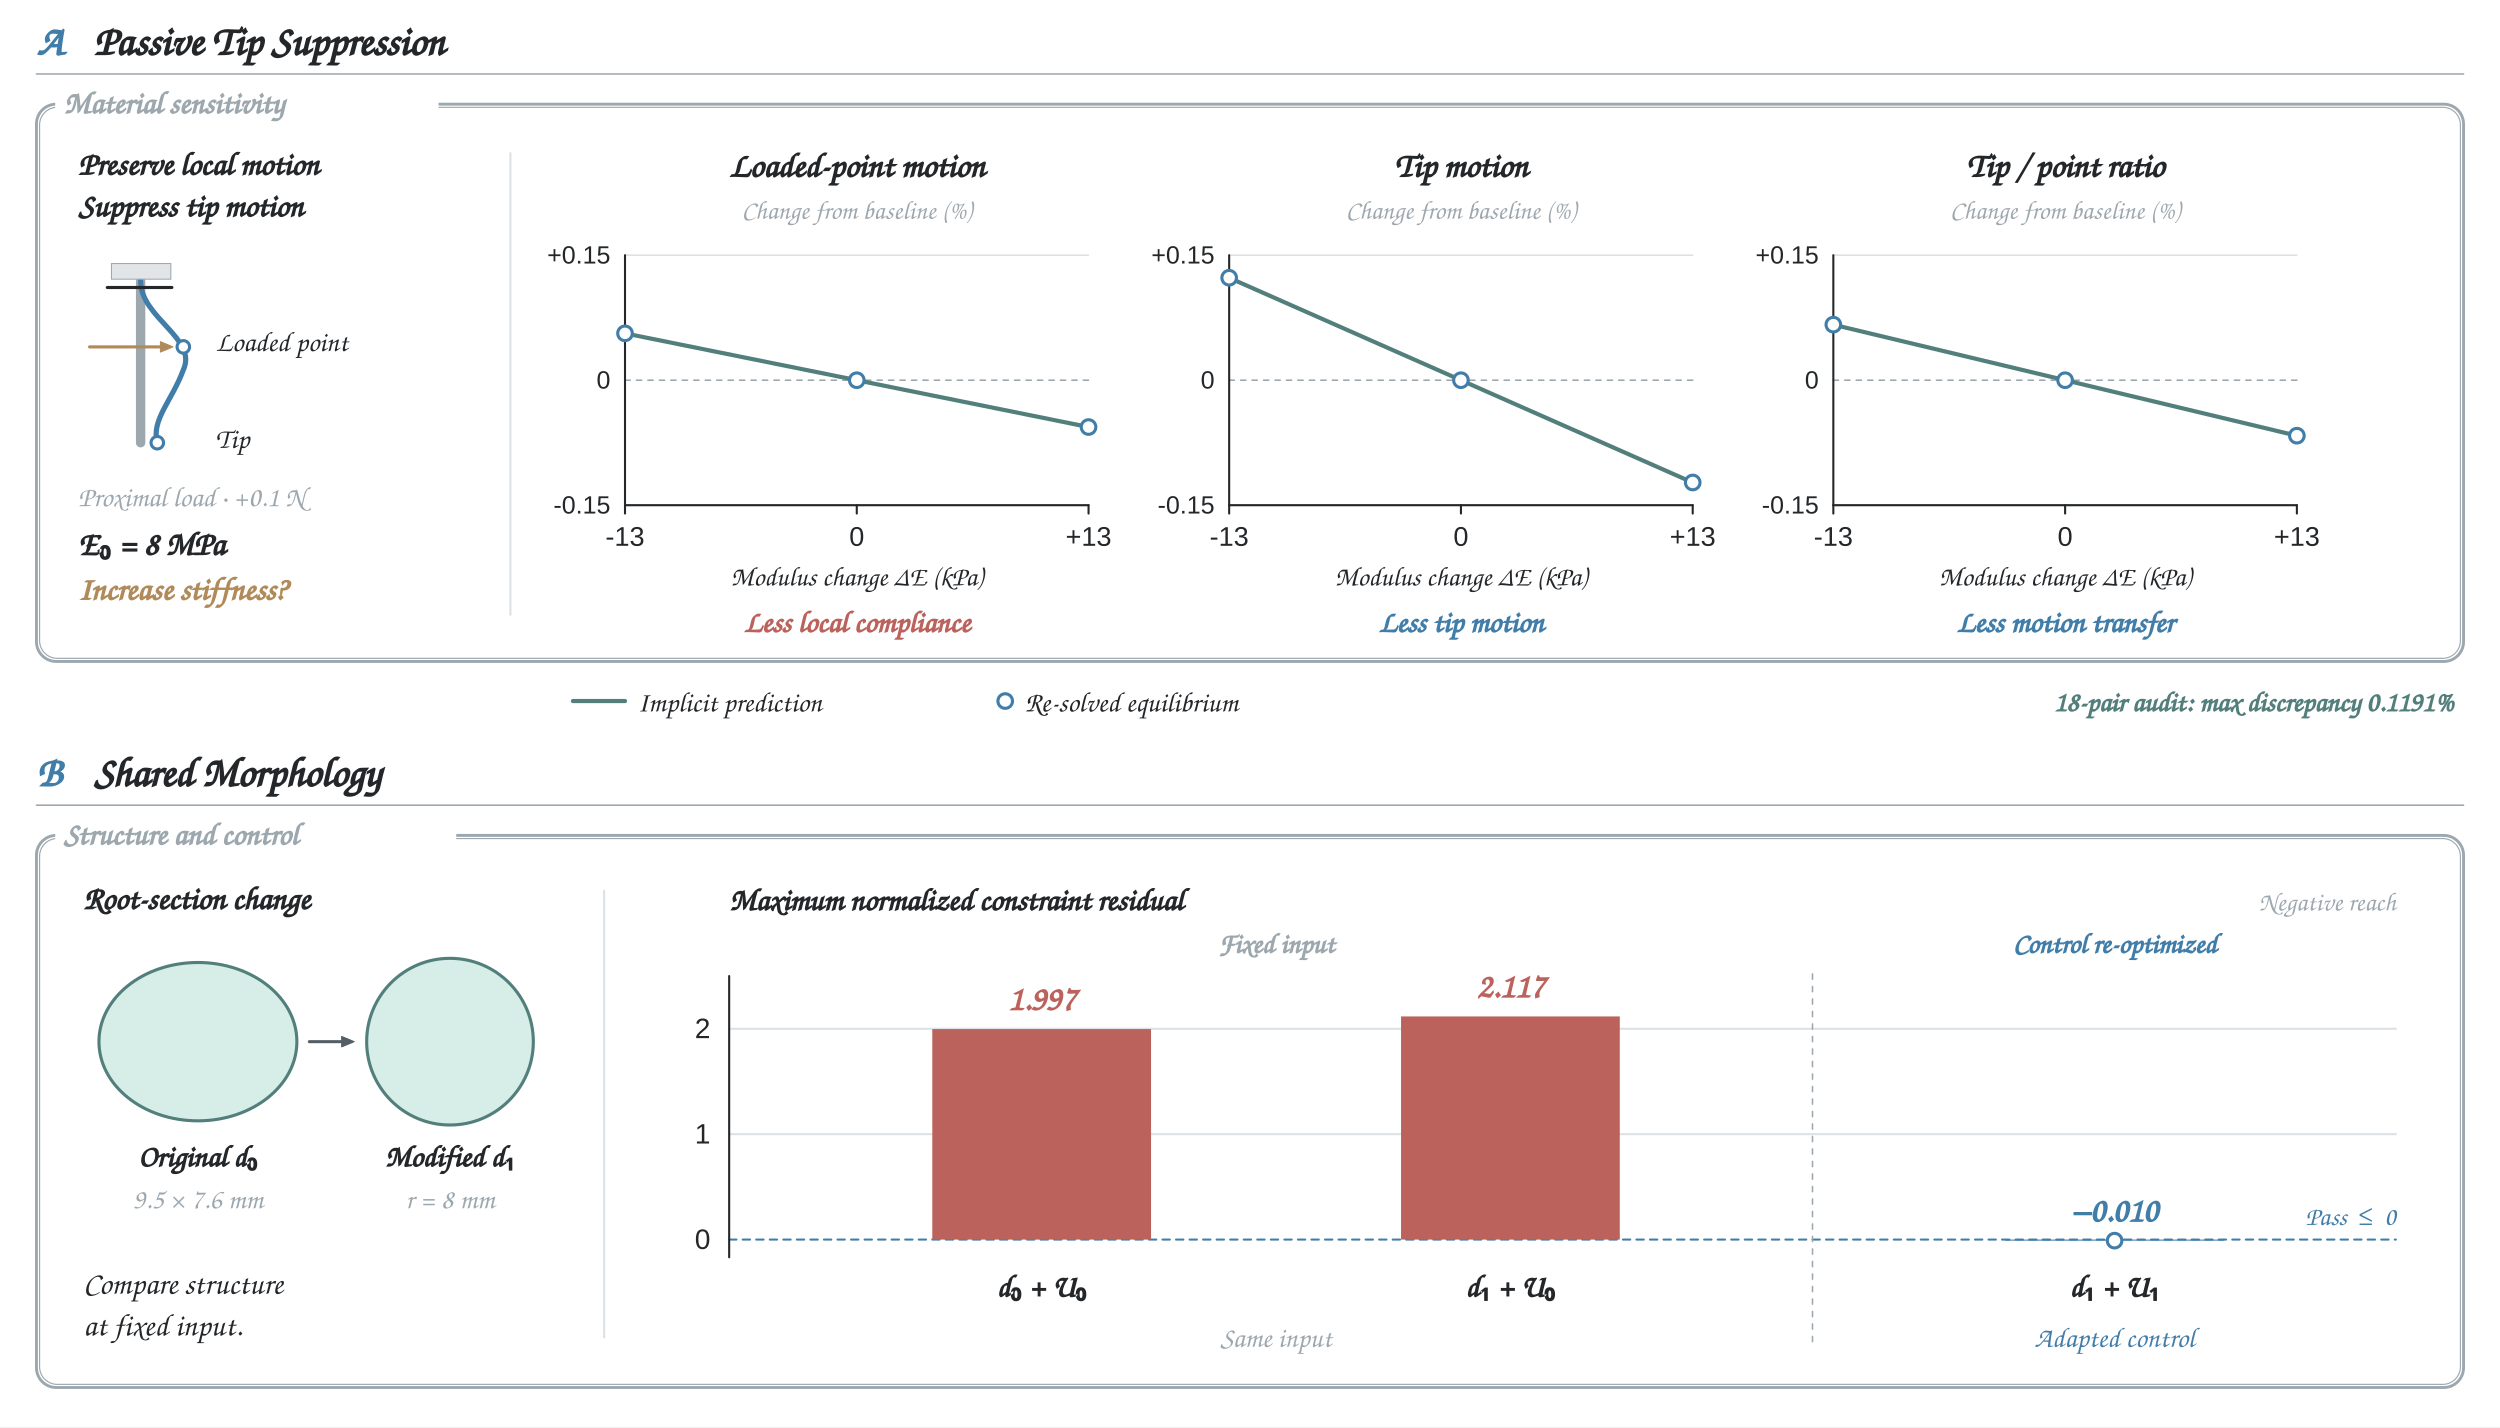
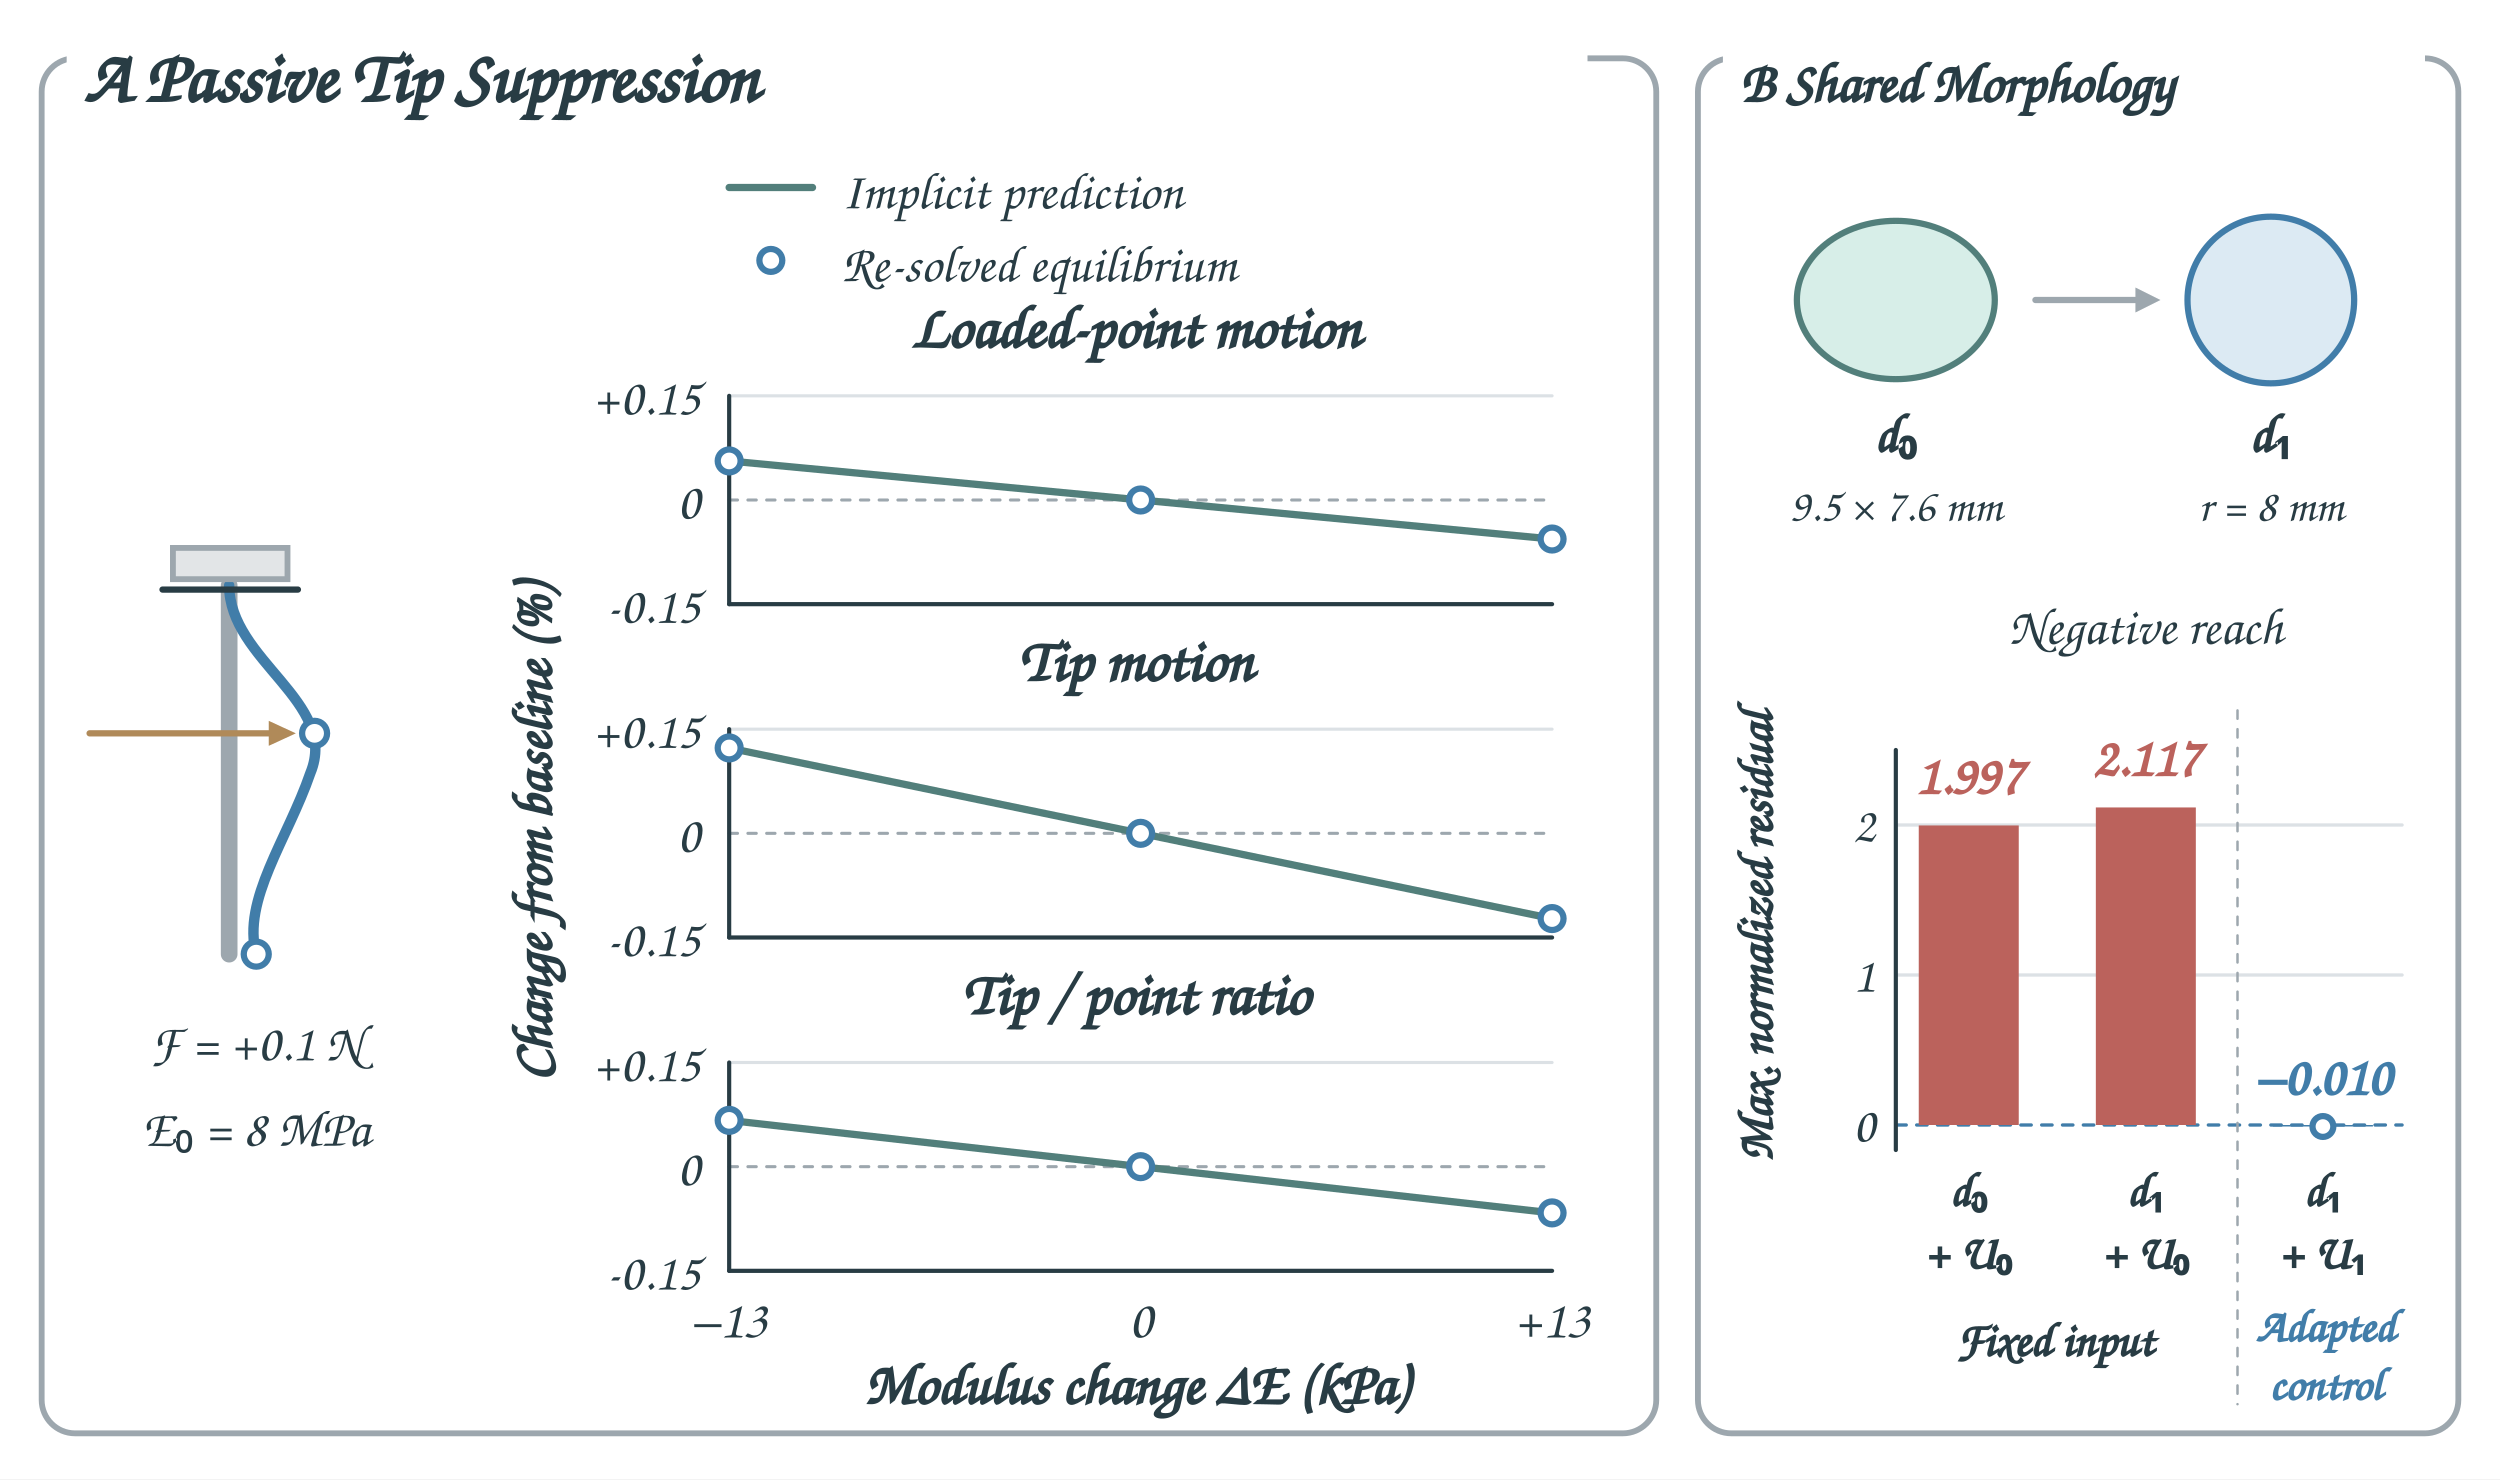
- <svg xmlns="http://www.w3.org/2000/svg" width="2400" height="1370" viewBox="0 0 2400 1370" role="img" aria-labelledby="title">
-   <style>text{font-family:"Comic Sans MS","Microsoft YaHei",cursive;font-variant-numeric:tabular-nums}path,line{stroke-linecap:round;stroke-linejoin:round}.axis{font-family:Arial,Helvetica,sans-serif}</style>
-   <defs>
-     <marker id="arrow" markerWidth="12" markerHeight="12" refX="10" refY="6" orient="auto">
-       <path d="M1 1 L10 6 L1 11" fill="none" stroke="#535d65" stroke-width="1.8" />
-     </marker>
-   </defs>
-   <rect width="2400" height="1370" fill="white" />
-   <text x="35" y="53" font-size="40" fill="#417da9" font-weight="700" text-anchor="start" class="">A</text>
-   <text x="90" y="53" font-size="40" fill="#24272a" font-weight="700" text-anchor="start" class="">Passive Tip Suppression</text>
-   <line x1="35" y1="71" x2="2365" y2="71" stroke="#9da7ae" stroke-width="1.5" />
-   <rect x="35" y="100" width="2330" height="535" fill="white" stroke="#9da7ae" stroke-width="2.8" rx="19" />
-   <rect x="38" y="103" width="2324" height="529" fill="none" stroke="#9da7ae" stroke-width="1.1" rx="17" />
-   <rect x="53" y="84" width="368" height="35" fill="white" stroke="none" stroke-width="2" rx="0" />
-   <text x="61" y="109" font-size="30" fill="#9da7ae" font-weight="700" text-anchor="start" class="">Material sensitivity</text>
-   <text x="75" y="168" font-size="31" fill="#24272a" font-weight="700" text-anchor="start" class="">Preserve local motion</text>
-   <text x="75" y="208" font-size="31" fill="#24272a" font-weight="700" text-anchor="start" class="">Suppress tip motion</text>
-   <line x1="135" y1="270" x2="135" y2="425" stroke="#9da7ae" stroke-width="9" />
-   <path d="M135 270 C135 305 190 325 176 355 C165 385 145 403 151 425" stroke="#417da9" stroke-width="5" fill="none" />
-   <rect x="107" y="253" width="57" height="15" fill="#e2e5e7" stroke="#9da7ae" stroke-width="1" rx="0" />
-   <line x1="103" y1="276" x2="165" y2="276" stroke="#24272a" stroke-width="3" />
-   <line x1="86" y1="333" x2="155.5" y2="333.0" stroke="#b08a59" stroke-width="3" />
-   <path d="M166 333 L154.0 338.0 L154.0 328.0 Z" stroke="#b08a59" stroke-width="1" fill="#b08a59" />
-   <circle cx="176" cy="333" r="6" fill="white" stroke="#417da9" stroke-width="3" />
-   <circle cx="151" cy="425" r="6" fill="white" stroke="#417da9" stroke-width="3" />
-   <text x="207" y="337" font-size="27" fill="#24272a" font-weight="400" text-anchor="start" class="">Loaded point</text>
-   <text x="207" y="430" font-size="27" fill="#24272a" font-weight="400" text-anchor="start" class="">Tip</text>
-   <text x="75" y="486" font-size="27" fill="#9da7ae" font-weight="400" text-anchor="start" class="">Proximal load · +0.1 N</text>
-   <text x="75" y="533" font-size="32" fill="#24272a" font-weight="700" text-anchor="start" class="">E₀ = 8 MPa</text>
-   <text x="75" y="576" font-size="31" fill="#b08a59" font-weight="700" text-anchor="start" class="">Increase stiffness?</text>
-   <line x1="490" y1="147" x2="490" y2="590" stroke="#dce1e5" stroke-width="2" />
-   <text x="822.5" y="170" font-size="33" fill="#24272a" font-weight="700" text-anchor="middle" class="">Loaded-point motion</text>
-   <text x="822.5" y="210" font-size="25" fill="#9da7ae" font-weight="400" text-anchor="middle" class="">Change from baseline (%)</text>
-   <line x1="600" y1="485.0" x2="1045" y2="485.0" stroke="#dce1e5" stroke-width="1.5" />
-   <text x="586" y="493.0" font-size="24" fill="#24272a" font-weight="400" text-anchor="end" class="axis">-0.15</text>
-   <line x1="600" y1="365.0" x2="1045" y2="365.0" stroke="#9da7ae" stroke-width="1.5" stroke-dasharray="5 6" />
-   <text x="586" y="373.0" font-size="24" fill="#24272a" font-weight="400" text-anchor="end" class="axis">0</text>
-   <line x1="600" y1="245.0" x2="1045" y2="245.0" stroke="#dce1e5" stroke-width="1.5" />
-   <text x="586" y="253.0" font-size="24" fill="#24272a" font-weight="400" text-anchor="end" class="axis">+0.15</text>
-   <line x1="600" y1="245" x2="600" y2="485" stroke="#24272a" stroke-width="2" />
-   <line x1="600" y1="485" x2="1045" y2="485" stroke="#24272a" stroke-width="2" />
-   <line x1="600.0" y1="485" x2="600.0" y2="493" stroke="#24272a" stroke-width="2" />
-   <text x="600.0" y="524" font-size="26" fill="#24272a" font-weight="400" text-anchor="middle" class="axis">-13</text>
-   <line x1="822.5" y1="485" x2="822.5" y2="493" stroke="#24272a" stroke-width="2" />
-   <text x="822.5" y="524" font-size="26" fill="#24272a" font-weight="400" text-anchor="middle" class="axis">0</text>
-   <line x1="1045.0" y1="485" x2="1045.0" y2="493" stroke="#24272a" stroke-width="2" />
-   <text x="1045.0" y="524" font-size="26" fill="#24272a" font-weight="400" text-anchor="middle" class="axis">+13</text>
-   <line x1="600.0" y1="320.033" x2="1045.0" y2="409.967" stroke="#527f7b" stroke-width="4" />
-   <circle cx="600.0" cy="320.006" r="7" fill="white" stroke="#417da9" stroke-width="3" />
-   <circle cx="822.5" cy="365.0" r="7" fill="white" stroke="#417da9" stroke-width="3" />
-   <circle cx="1045.0" cy="409.955" r="7" fill="white" stroke="#417da9" stroke-width="3" />
-   <text x="822.5" y="562" font-size="26" fill="#24272a" font-weight="400" text-anchor="middle" class="">Modulus change ΔE (kPa)</text>
-   <text x="822.5" y="607" font-size="29" fill="#bb625c" font-weight="700" text-anchor="middle" class="">Less local compliance</text>
-   <text x="1402.5" y="170" font-size="33" fill="#24272a" font-weight="700" text-anchor="middle" class="">Tip motion</text>
-   <text x="1402.5" y="210" font-size="25" fill="#9da7ae" font-weight="400" text-anchor="middle" class="">Change from baseline (%)</text>
-   <line x1="1180" y1="485.0" x2="1625" y2="485.0" stroke="#dce1e5" stroke-width="1.5" />
-   <text x="1166" y="493.0" font-size="24" fill="#24272a" font-weight="400" text-anchor="end" class="axis">-0.15</text>
-   <line x1="1180" y1="365.0" x2="1625" y2="365.0" stroke="#9da7ae" stroke-width="1.5" stroke-dasharray="5 6" />
-   <text x="1166" y="373.0" font-size="24" fill="#24272a" font-weight="400" text-anchor="end" class="axis">0</text>
-   <line x1="1180" y1="245.0" x2="1625" y2="245.0" stroke="#dce1e5" stroke-width="1.5" />
-   <text x="1166" y="253.0" font-size="24" fill="#24272a" font-weight="400" text-anchor="end" class="axis">+0.15</text>
-   <line x1="1180" y1="245" x2="1180" y2="485" stroke="#24272a" stroke-width="2" />
-   <line x1="1180" y1="485" x2="1625" y2="485" stroke="#24272a" stroke-width="2" />
-   <line x1="1180.0" y1="485" x2="1180.0" y2="493" stroke="#24272a" stroke-width="2" />
-   <text x="1180.0" y="524" font-size="26" fill="#24272a" font-weight="400" text-anchor="middle" class="axis">-13</text>
-   <line x1="1402.5" y1="485" x2="1402.5" y2="493" stroke="#24272a" stroke-width="2" />
-   <text x="1402.5" y="524" font-size="26" fill="#24272a" font-weight="400" text-anchor="middle" class="axis">0</text>
-   <line x1="1625.0" y1="485" x2="1625.0" y2="493" stroke="#24272a" stroke-width="2" />
-   <text x="1625.0" y="524" font-size="26" fill="#24272a" font-weight="400" text-anchor="middle" class="axis">+13</text>
-   <line x1="1180.0" y1="266.734" x2="1625.0" y2="463.266" stroke="#527f7b" stroke-width="4" />
-   <circle cx="1180.0" cy="266.634" r="7" fill="white" stroke="#417da9" stroke-width="3" />
-   <circle cx="1402.5" cy="365.0" r="7" fill="white" stroke="#417da9" stroke-width="3" />
-   <circle cx="1625.0" cy="463.185" r="7" fill="white" stroke="#417da9" stroke-width="3" />
-   <text x="1402.5" y="562" font-size="26" fill="#24272a" font-weight="400" text-anchor="middle" class="">Modulus change ΔE (kPa)</text>
-   <text x="1402.5" y="607" font-size="29" fill="#417da9" font-weight="700" text-anchor="middle" class="">Less tip motion</text>
-   <text x="1982.5" y="170" font-size="33" fill="#24272a" font-weight="700" text-anchor="middle" class="">Tip / point ratio</text>
-   <text x="1982.5" y="210" font-size="25" fill="#9da7ae" font-weight="400" text-anchor="middle" class="">Change from baseline (%)</text>
-   <line x1="1760" y1="485.0" x2="2205" y2="485.0" stroke="#dce1e5" stroke-width="1.5" />
-   <text x="1746" y="493.0" font-size="24" fill="#24272a" font-weight="400" text-anchor="end" class="axis">-0.15</text>
-   <line x1="1760" y1="365.0" x2="2205" y2="365.0" stroke="#9da7ae" stroke-width="1.5" stroke-dasharray="5 6" />
-   <text x="1746" y="373.0" font-size="24" fill="#24272a" font-weight="400" text-anchor="end" class="axis">0</text>
-   <line x1="1760" y1="245.0" x2="2205" y2="245.0" stroke="#dce1e5" stroke-width="1.5" />
-   <text x="1746" y="253.0" font-size="24" fill="#24272a" font-weight="400" text-anchor="end" class="axis">+0.15</text>
-   <line x1="1760" y1="245" x2="1760" y2="485" stroke="#24272a" stroke-width="2" />
-   <line x1="1760" y1="485" x2="2205" y2="485" stroke="#24272a" stroke-width="2" />
-   <line x1="1760.0" y1="485" x2="1760.0" y2="493" stroke="#24272a" stroke-width="2" />
-   <text x="1760.0" y="524" font-size="26" fill="#24272a" font-weight="400" text-anchor="middle" class="axis">-13</text>
-   <line x1="1982.5" y1="485" x2="1982.5" y2="493" stroke="#24272a" stroke-width="2" />
-   <text x="1982.5" y="524" font-size="26" fill="#24272a" font-weight="400" text-anchor="middle" class="axis">0</text>
-   <line x1="2205.0" y1="485" x2="2205.0" y2="493" stroke="#24272a" stroke-width="2" />
-   <text x="2205.0" y="524" font-size="26" fill="#24272a" font-weight="400" text-anchor="middle" class="axis">+13</text>
-   <line x1="1760.0" y1="311.702" x2="2205.0" y2="418.298" stroke="#527f7b" stroke-width="4" />
-   <circle cx="1760.0" cy="311.658" r="7" fill="white" stroke="#417da9" stroke-width="3" />
-   <circle cx="1982.5" cy="365.0" r="7" fill="white" stroke="#417da9" stroke-width="3" />
-   <circle cx="2205.0" cy="418.26" r="7" fill="white" stroke="#417da9" stroke-width="3" />
-   <text x="1982.5" y="562" font-size="26" fill="#24272a" font-weight="400" text-anchor="middle" class="">Modulus change ΔE (kPa)</text>
-   <text x="1982.5" y="607" font-size="29" fill="#417da9" font-weight="700" text-anchor="middle" class="">Less motion transfer</text>
-   <line x1="550" y1="673" x2="600" y2="673" stroke="#527f7b" stroke-width="4" />
-   <text x="612" y="683" font-size="27" fill="#24272a" font-weight="400" text-anchor="start" class="">Implicit prediction</text>
-   <circle cx="965" cy="673" r="7" fill="white" stroke="#417da9" stroke-width="3" />
-   <text x="984" y="683" font-size="27" fill="#24272a" font-weight="400" text-anchor="start" class="">Re-solved equilibrium</text>
-   <text x="2355" y="683" font-size="27" fill="#527f7b" font-weight="700" text-anchor="end" class="">18-pair audit: max discrepancy 0.1191%</text>
-   <text x="35" y="755" font-size="40" fill="#417da9" font-weight="700" text-anchor="start" class="">B</text>
-   <text x="90" y="755" font-size="40" fill="#24272a" font-weight="700" text-anchor="start" class="">Shared Morphology</text>
-   <line x1="35" y1="773" x2="2365" y2="773" stroke="#9da7ae" stroke-width="1.5" />
-   <rect x="35" y="802" width="2330" height="530" fill="white" stroke="#9da7ae" stroke-width="2.8" rx="19" />
-   <rect x="38" y="805" width="2324" height="524" fill="none" stroke="#9da7ae" stroke-width="1.1" rx="17" />
-   <rect x="53" y="786" width="385" height="35" fill="white" stroke="none" stroke-width="2" rx="0" />
-   <text x="61" y="811" font-size="30" fill="#9da7ae" font-weight="700" text-anchor="start" class="">Structure and control</text>
-   <text x="80" y="873" font-size="31" fill="#24272a" font-weight="700" text-anchor="start" class="">Root-section change</text>
-   <ellipse cx="190" cy="1000" rx="95" ry="76" fill="#d7eee8" stroke="#527f7b" stroke-width="3" />
-   <circle cx="432" cy="1000" r="80" fill="#d7eee8" stroke="#527f7b" stroke-width="3" />
-   <line x1="297" y1="1000" x2="329.5" y2="1000.0" stroke="#535d65" stroke-width="3" />
-   <path d="M340 1000 L328.0 1005.0 L328.0 995.0 Z" stroke="#535d65" stroke-width="1" fill="#535d65" />
-   <text x="190" y="1120" font-size="29" fill="#24272a" font-weight="700" text-anchor="middle" class="">Original d₀</text>
-   <text x="432" y="1120" font-size="29" fill="#24272a" font-weight="700" text-anchor="middle" class="">Modified d₁</text>
-   <text x="190" y="1160" font-size="27" fill="#9da7ae" font-weight="400" text-anchor="middle" class="">9.5 × 7.6 mm</text>
-   <text x="432" y="1160" font-size="27" fill="#9da7ae" font-weight="400" text-anchor="middle" class="">r = 8 mm</text>
-   <text x="80" y="1242" font-size="30" fill="#24272a" font-weight="400" text-anchor="start" class="">Compare structure</text>
-   <text x="80" y="1282" font-size="30" fill="#24272a" font-weight="400" text-anchor="start" class="">at fixed input.</text>
-   <line x1="580" y1="855" x2="580" y2="1284" stroke="#dce1e5" stroke-width="2" />
-   <text x="700" y="874" font-size="30" fill="#24272a" font-weight="700" text-anchor="start" class="">Maximum normalized constraint residual</text>
-   <text x="2300" y="874" font-size="25" fill="#9da7ae" font-weight="400" text-anchor="end" class="">Negative reach</text>
-   <text x="1225" y="915" font-size="27" fill="#9da7ae" font-weight="700" text-anchor="middle" class="">Fixed input</text>
-   <text x="2030" y="915" font-size="27" fill="#417da9" font-weight="700" text-anchor="middle" class="">Control re-optimized</text>
-   <line x1="700" y1="1190.0" x2="2300" y2="1190.0" stroke="#417da9" stroke-width="2" stroke-dasharray="7 6" />
-   <text x="682" y="1199.0" font-size="27" fill="#24272a" font-weight="400" text-anchor="end" class="axis">0</text>
-   <line x1="700" y1="1088.8" x2="2300" y2="1088.8" stroke="#dce1e5" stroke-width="2" />
-   <text x="682" y="1097.8" font-size="27" fill="#24272a" font-weight="400" text-anchor="end" class="axis">1</text>
-   <line x1="700" y1="987.6" x2="2300" y2="987.6" stroke="#dce1e5" stroke-width="2" />
-   <text x="682" y="996.6" font-size="27" fill="#24272a" font-weight="400" text-anchor="end" class="axis">2</text>
-   <line x1="700" y1="937" x2="700" y2="1207" stroke="#24272a" stroke-width="2" />
-   <text x="2300" y="1176" font-size="25" fill="#417da9" font-weight="400" text-anchor="end" class="">Pass ≤ 0</text>
-   <rect x="895" y="987.908" width="210" height="202.092" fill="#bb625c" stroke="none" stroke-width="2" rx="0" />
-   <text x="1000" y="969.908" font-size="33" fill="#bb625c" font-weight="700" text-anchor="middle" class="">1.997</text>
-   <rect x="1345" y="975.771" width="210" height="214.229" fill="#bb625c" stroke="none" stroke-width="2" rx="0" />
-   <text x="1450" y="957.771" font-size="33" fill="#bb625c" font-weight="700" text-anchor="middle" class="">2.117</text>
-   <rect x="1925" y="1190" width="210" height="1.012" fill="#417da9" stroke="none" stroke-width="2" rx="0" />
-   <circle cx="2030" cy="1191.012" r="7" fill="white" stroke="#417da9" stroke-width="3" />
-   <text x="2030" y="1173.012" font-size="33" fill="#417da9" font-weight="700" text-anchor="middle" class="">−0.010</text>
-   <text x="1000" y="1245" font-size="30" fill="#24272a" font-weight="700" text-anchor="middle" class="">d₀ + U₀</text>
-   <text x="1450" y="1245" font-size="30" fill="#24272a" font-weight="700" text-anchor="middle" class="">d₁ + U₀</text>
-   <text x="2030" y="1245" font-size="30" fill="#24272a" font-weight="700" text-anchor="middle" class="">d₁ + U₁</text>
-   <text x="1225" y="1293" font-size="27" fill="#9da7ae" font-weight="400" text-anchor="middle" class="">Same input</text>
-   <text x="2030" y="1293" font-size="27" fill="#417da9" font-weight="400" text-anchor="middle" class="">Adapted control</text>
-   <line x1="1740" y1="935" x2="1740" y2="1290" stroke="#9da7ae" stroke-width="1.5" stroke-dasharray="5 7" />
+ <svg xmlns="http://www.w3.org/2000/svg" width="1200" height="710" viewBox="0 0 1200 710">
+   <style>text{font-family:"Comic Sans MS","Microsoft YaHei",cursive;font-variant-numeric:tabular-nums}line,path{stroke-linecap:round;stroke-linejoin:round}</style>
+   <rect width="1200" height="710" fill="white" />
+   <rect x="20" y="28" width="775" height="660" fill="white" stroke="#9da7ae" stroke-width="2.8" rx="16" />
+   <rect x="32" y="8" width="730" height="48" fill="white" stroke="none" stroke-width="2.8" rx="0" />
+   <text x="40" y="49" font-size="35" text-anchor="start" font-weight="700" fill="#283c44">A  Passive Tip Suppression</text>
+   <line x1="350" y1="90" x2="390" y2="90" stroke="#527f7b" stroke-width="3.5" />
+   <text x="404" y="100" font-size="25" text-anchor="start" font-weight="400" fill="#283c44">Implicit prediction</text>
+   <circle cx="370" cy="125" r="5.5" fill="white" stroke="#417da9" stroke-width="3" />
+   <text x="404" y="135" font-size="25" text-anchor="start" font-weight="400" fill="#283c44">Re-solved equilibrium</text>
+   <line x1="110" y1="281" x2="110" y2="458" stroke="#9da7ae" stroke-width="8" />
+   <path d="M110 281 C110 317 163 337 149 371 C138 403 116 432 123 458" fill="none" stroke="#417da9" stroke-width="5" />
+   <rect x="83" y="263" width="55" height="15" fill="#e2e5e7" stroke="#9da7ae" stroke-width="2.8" rx="0" />
+   <line x1="78" y1="283" x2="143" y2="283" stroke="#283c44" stroke-width="3" />
+   <line x1="43" y1="352" x2="130" y2="352" stroke="#b08a59" stroke-width="3" />
+   <path d="M142 352 L129 346 L129 358 Z" fill="#b08a59" />
+   <circle cx="151" cy="352" r="6" fill="white" stroke="#417da9" stroke-width="3" />
+   <circle cx="123" cy="458" r="6" fill="white" stroke="#417da9" stroke-width="3" />
+   <text x="123" y="509" font-size="25" text-anchor="middle" font-weight="400" fill="#283c44">F = +0.1 N</text>
+   <text x="123" y="550" font-size="25" text-anchor="middle" font-weight="400" fill="#283c44">E₀ = 8 MPa</text>
+   <text x="545" y="167" font-size="29" text-anchor="middle" font-weight="700" fill="#283c44">Loaded-point motion</text>
+   <line x1="350" y1="290.0" x2="745" y2="290.0" stroke="#dce1e5" stroke-width="1.5" />
+   <text x="336" y="299.0" font-size="25" text-anchor="end" font-weight="400" fill="#283c44">-0.15</text>
+   <line x1="350" y1="240.0" x2="745" y2="240.0" stroke="#9da7ae" stroke-width="1.5" stroke-dasharray="4 5" />
+   <text x="336" y="249.0" font-size="25" text-anchor="end" font-weight="400" fill="#283c44">0</text>
+   <line x1="350" y1="190.0" x2="745" y2="190.0" stroke="#dce1e5" stroke-width="1.5" />
+   <text x="336" y="199.0" font-size="25" text-anchor="end" font-weight="400" fill="#283c44">+0.15</text>
+   <line x1="350" y1="190" x2="350" y2="290" stroke="#283c44" stroke-width="2" />
+   <line x1="350" y1="290" x2="745" y2="290" stroke="#283c44" stroke-width="2" />
+   <line x1="350" y1="221.264" x2="745" y2="258.736" stroke="#527f7b" stroke-width="3.5" />
+   <circle cx="350.0" cy="221.253" r="5.5" fill="white" stroke="#417da9" stroke-width="3" />
+   <circle cx="547.5" cy="240.0" r="5.5" fill="white" stroke="#417da9" stroke-width="3" />
+   <circle cx="745.0" cy="258.731" r="5.5" fill="white" stroke="#417da9" stroke-width="3" />
+   <text x="545" y="327" font-size="29" text-anchor="middle" font-weight="700" fill="#283c44">Tip motion</text>
+   <line x1="350" y1="450.0" x2="745" y2="450.0" stroke="#dce1e5" stroke-width="1.5" />
+   <text x="336" y="459.0" font-size="25" text-anchor="end" font-weight="400" fill="#283c44">-0.15</text>
+   <line x1="350" y1="400.0" x2="745" y2="400.0" stroke="#9da7ae" stroke-width="1.5" stroke-dasharray="4 5" />
+   <text x="336" y="409.0" font-size="25" text-anchor="end" font-weight="400" fill="#283c44">0</text>
+   <line x1="350" y1="350.0" x2="745" y2="350.0" stroke="#dce1e5" stroke-width="1.5" />
+   <text x="336" y="359.0" font-size="25" text-anchor="end" font-weight="400" fill="#283c44">+0.15</text>
+   <line x1="350" y1="350" x2="350" y2="450" stroke="#283c44" stroke-width="2" />
+   <line x1="350" y1="450" x2="745" y2="450" stroke="#283c44" stroke-width="2" />
+   <line x1="350" y1="359.056" x2="745" y2="440.944" stroke="#527f7b" stroke-width="3.5" />
+   <circle cx="350.0" cy="359.014" r="5.5" fill="white" stroke="#417da9" stroke-width="3" />
+   <circle cx="547.5" cy="400.0" r="5.5" fill="white" stroke="#417da9" stroke-width="3" />
+   <circle cx="745.0" cy="440.911" r="5.5" fill="white" stroke="#417da9" stroke-width="3" />
+   <text x="545" y="487" font-size="29" text-anchor="middle" font-weight="700" fill="#283c44">Tip / point ratio</text>
+   <line x1="350" y1="610.0" x2="745" y2="610.0" stroke="#dce1e5" stroke-width="1.5" />
+   <text x="336" y="619.0" font-size="25" text-anchor="end" font-weight="400" fill="#283c44">-0.15</text>
+   <line x1="350" y1="560.0" x2="745" y2="560.0" stroke="#9da7ae" stroke-width="1.5" stroke-dasharray="4 5" />
+   <text x="336" y="569.0" font-size="25" text-anchor="end" font-weight="400" fill="#283c44">0</text>
+   <line x1="350" y1="510.0" x2="745" y2="510.0" stroke="#dce1e5" stroke-width="1.5" />
+   <text x="336" y="519.0" font-size="25" text-anchor="end" font-weight="400" fill="#283c44">+0.15</text>
+   <line x1="350" y1="510" x2="350" y2="610" stroke="#283c44" stroke-width="2" />
+   <line x1="350" y1="610" x2="745" y2="610" stroke="#283c44" stroke-width="2" />
+   <line x1="350" y1="537.792" x2="745" y2="582.208" stroke="#527f7b" stroke-width="3.5" />
+   <circle cx="350.0" cy="537.774" r="5.5" fill="white" stroke="#417da9" stroke-width="3" />
+   <circle cx="547.5" cy="560.0" r="5.5" fill="white" stroke="#417da9" stroke-width="3" />
+   <circle cx="745.0" cy="582.192" r="5.5" fill="white" stroke="#417da9" stroke-width="3" />
+   <text x="350" y="642" font-size="26" text-anchor="middle" font-weight="400" fill="#283c44">−13</text>
+   <text x="547.5" y="642" font-size="26" text-anchor="middle" font-weight="400" fill="#283c44">0</text>
+   <text x="745" y="642" font-size="26" text-anchor="middle" font-weight="400" fill="#283c44">+13</text>
+   <text x="265" y="400" font-size="27" text-anchor="middle" font-weight="700" fill="#283c44" transform="rotate(-90 265 400)">Change from baseline (%)</text>
+   <text x="545" y="674" font-size="28" text-anchor="middle" font-weight="700" fill="#283c44">Modulus change ΔE (kPa)</text>
+   <rect x="815" y="28" width="365" height="660" fill="white" stroke="#9da7ae" stroke-width="2.8" rx="16" />
+   <rect x="827" y="8" width="337" height="48" fill="white" stroke="none" stroke-width="2.8" rx="0" />
+   <text x="835" y="49" font-size="27" text-anchor="start" font-weight="700" fill="#283c44">B  Shared Morphology</text>
+   <ellipse cx="910" cy="144" rx="47.5" ry="38" fill="#d7eee8" stroke="#527f7b" stroke-width="3" />
+   <circle cx="1090" cy="144" r="40" fill="#dceaf3" stroke="#417da9" stroke-width="3" />
+   <line x1="977" y1="144" x2="1026" y2="144" stroke="#9da7ae" stroke-width="3" />
+   <path d="M1037 144 L1025 138 L1025 150 Z" fill="#9da7ae" />
+   <text x="910" y="217" font-size="26" text-anchor="middle" font-weight="700" fill="#283c44">d₀</text>
+   <text x="1090" y="217" font-size="26" text-anchor="middle" font-weight="700" fill="#283c44">d₁</text>
+   <text x="910" y="250" font-size="22" text-anchor="middle" font-weight="400" fill="#283c44">9.5 × 7.6 mm</text>
+   <text x="1090" y="250" font-size="22" text-anchor="middle" font-weight="400" fill="#283c44">r = 8 mm</text>
+   <text x="1030" y="309" font-size="25" text-anchor="middle" font-weight="400" fill="#283c44">Negative reach</text>
+   <line x1="910" y1="540.0" x2="1153" y2="540.0" stroke="#417da9" stroke-width="1.6" stroke-dasharray="5 5" />
+   <text x="900" y="548.0" font-size="24" text-anchor="end" font-weight="400" fill="#283c44">0</text>
+   <line x1="910" y1="468.0" x2="1153" y2="468.0" stroke="#dce1e5" stroke-width="1.6" />
+   <text x="900" y="476.0" font-size="24" text-anchor="end" font-weight="400" fill="#283c44">1</text>
+   <line x1="910" y1="396.0" x2="1153" y2="396.0" stroke="#dce1e5" stroke-width="1.6" />
+   <text x="900" y="404.0" font-size="24" text-anchor="end" font-weight="400" fill="#283c44">2</text>
+   <line x1="910" y1="360.0" x2="910" y2="552" stroke="#283c44" stroke-width="2" />
+   <text x="851" y="450" font-size="24" text-anchor="middle" font-weight="700" fill="#283c44" transform="rotate(-90 851 450)">Max. normalized residual</text>
+   <rect x="921" y="396.216" width="48" height="143.784" fill="#bb625c" stroke="none" stroke-width="2.8" rx="0" />
+   <text x="945" y="381.216" font-size="26" text-anchor="middle" font-weight="700" fill="#bb625c">1.997</text>
+   <text x="945" y="579" font-size="23" text-anchor="middle" font-weight="700" fill="#283c44">d₀</text>
+   <text x="945" y="609" font-size="23" text-anchor="middle" font-weight="700" fill="#283c44">+ U₀</text>
+   <rect x="1006" y="387.576" width="48" height="152.424" fill="#bb625c" stroke="none" stroke-width="2.8" rx="0" />
+   <text x="1030" y="372.576" font-size="26" text-anchor="middle" font-weight="700" fill="#bb625c">2.117</text>
+   <text x="1030" y="579" font-size="23" text-anchor="middle" font-weight="700" fill="#283c44">d₁</text>
+   <text x="1030" y="609" font-size="23" text-anchor="middle" font-weight="700" fill="#283c44">+ U₀</text>
+   <rect x="1091" y="540" width="48" height="0.72" fill="#417da9" stroke="none" stroke-width="2.8" rx="0" />
+   <circle cx="1115" cy="540.72" r="5" fill="white" stroke="#417da9" stroke-width="3" />
+   <text x="1115" y="525.72" font-size="26" text-anchor="middle" font-weight="700" fill="#417da9">−0.010</text>
+   <text x="1115" y="579" font-size="23" text-anchor="middle" font-weight="700" fill="#283c44">d₁</text>
+   <text x="1115" y="609" font-size="23" text-anchor="middle" font-weight="700" fill="#283c44">+ U₁</text>
+   <line x1="1074" y1="341" x2="1074" y2="674" stroke="#9da7ae" stroke-width="1.2" stroke-dasharray="4 5" />
+   <text x="986" y="651" font-size="23" text-anchor="middle" font-weight="700" fill="#283c44">Fixed input</text>
+   <text x="1116" y="644" font-size="22" text-anchor="middle" font-weight="700" fill="#417da9">Adapted</text>
+   <text x="1116" y="672" font-size="22" text-anchor="middle" font-weight="700" fill="#417da9">control</text>
</svg>
